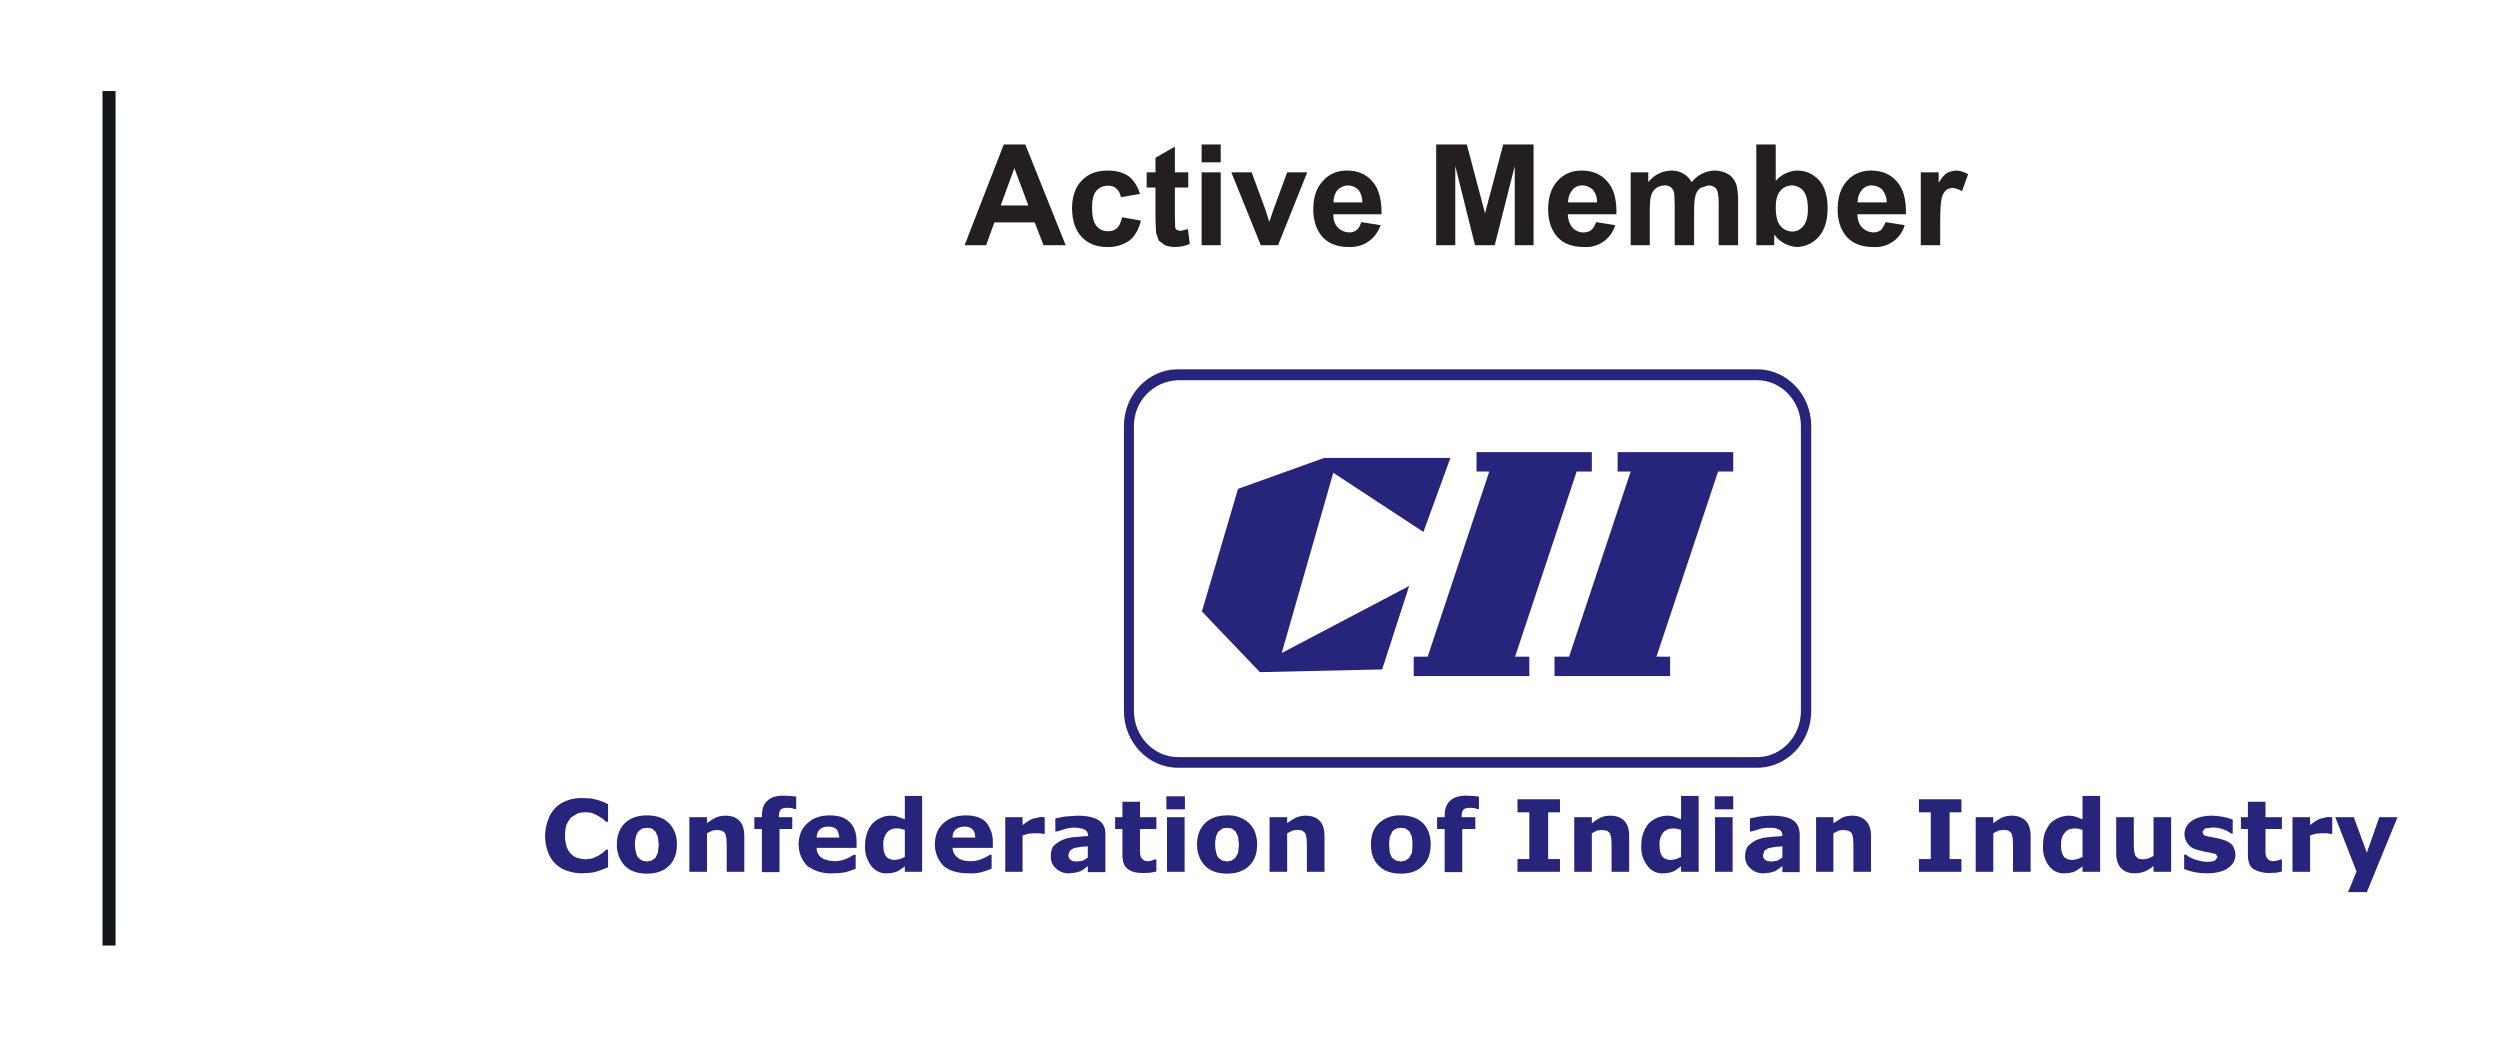
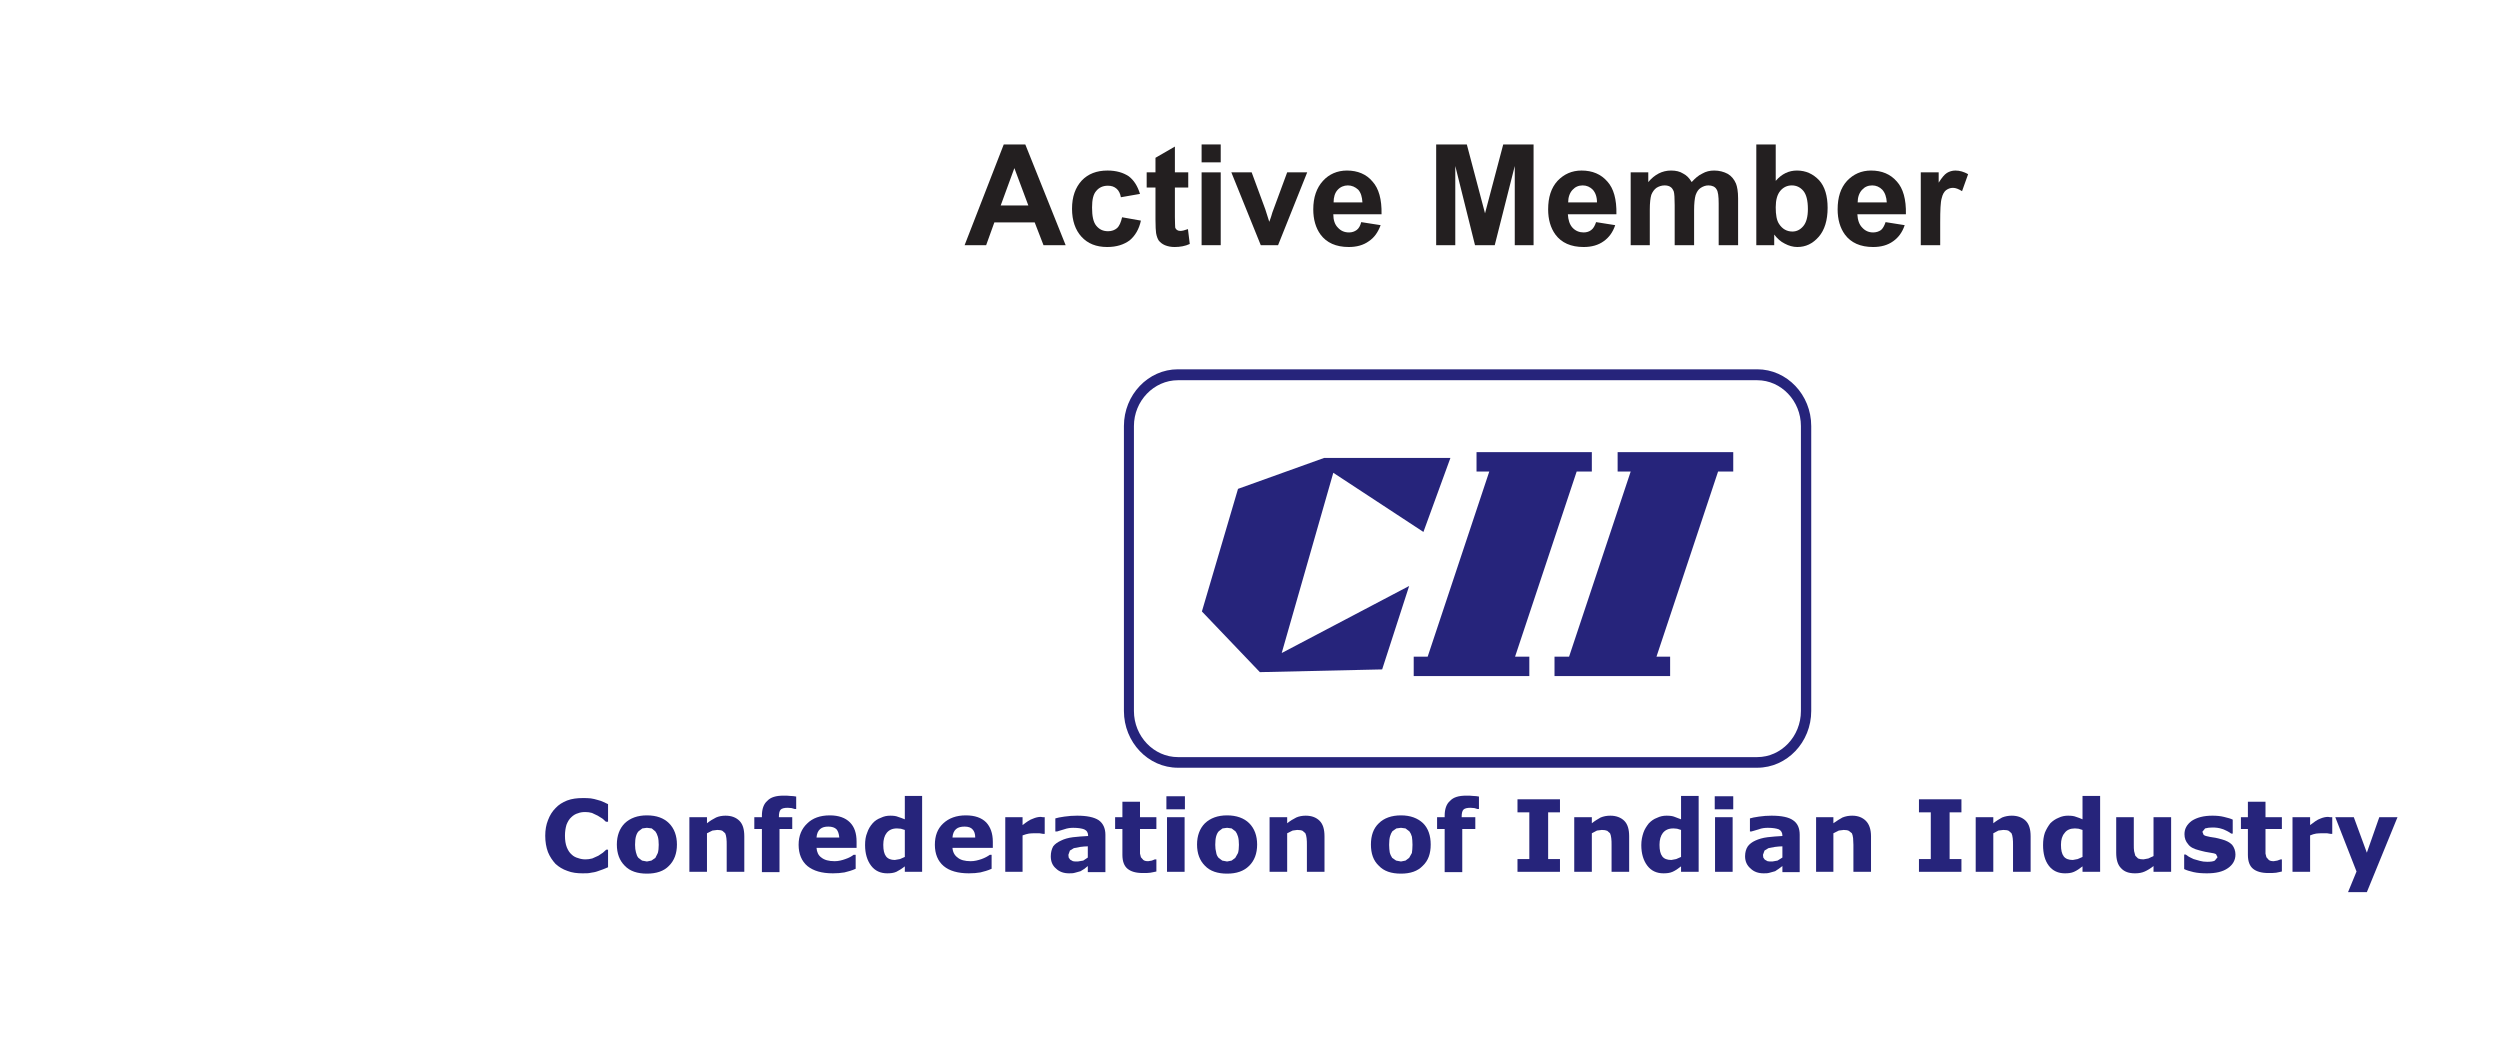
- <svg xmlns="http://www.w3.org/2000/svg" width="82" height="34" viewBox="463.28 780.43 81.63 34.16">
-   <path fill="#141719" fill-rule="evenodd" d="M466.28 783.43h.43v28.16h-.43Z" />
-   <path fill="#231f20" d="m496.79 787.2-.46-1.23-.45 1.23zm1.23 1.31h-.73l-.29-.75h-1.33l-.27.75h-.71l1.29-3.32h.71zm2.45-1.69-.63.11a.5.5 0 0 0-.14-.28.4.4 0 0 0-.29-.1.5.5 0 0 0-.38.17q-.14.16-.14.55 0 .42.14.6t.39.18q.18 0 .29-.1t.17-.36l.62.11q-.1.42-.37.65a1.2 1.2 0 0 1-.74.22q-.54 0-.85-.34-.3-.33-.31-.92 0-.6.32-.93.31-.33.85-.33.43 0 .7.19.25.2.37.58m1.59-.71v.5h-.44v.97l.01.35q.01.05.06.08l.11.03.25-.06.06.49q-.23.1-.5.1a1 1 0 0 1-.32-.06l-.2-.15-.09-.25-.02-.45v-1.05h-.29v-.5h.29v-.48l.64-.37v.85zm.44 0h.63v2.4h-.63Zm0-.92h.63v.59h-.63Zm1.95 3.32-.97-2.4h.67l.45 1.22.13.41.07-.2.07-.21.45-1.22h.66l-.96 2.4zm3.35-1.41q-.01-.27-.14-.42a.5.5 0 0 0-.34-.14.5.5 0 0 0-.34.15.6.6 0 0 0-.13.41zm-.04.65.64.1q-.13.35-.39.53-.27.2-.66.19-.63 0-.93-.41-.24-.33-.24-.83 0-.6.32-.94.3-.34.79-.34.53 0 .84.36.31.35.3 1.08h-1.59q0 .29.15.44t.37.16q.15 0 .25-.08t.15-.26m2.47.76v-3.32h1.01l.6 2.27.6-2.27h1v3.32h-.62v-2.61l-.66 2.61h-.65l-.65-2.61v2.61zm5.3-1.41a.6.6 0 0 0-.14-.42.5.5 0 0 0-.33-.14.4.4 0 0 0-.34.15.6.6 0 0 0-.14.41zm-.03.65.63.1a1 1 0 0 1-1.04.72q-.63 0-.93-.41-.24-.33-.24-.83 0-.6.31-.94t.79-.34q.54 0 .85.36.32.35.3 1.08h-1.6a.7.7 0 0 0 .15.44q.15.16.37.16a.4.4 0 0 0 .25-.08q.1-.08.16-.26m1.14-1.64h.58v.32a1 1 0 0 1 .75-.38q.24 0 .4.1.18.1.28.28.16-.19.35-.28t.39-.1q.25 0 .45.11.18.1.27.32.06.15.07.49v1.54h-.64v-1.37q0-.36-.07-.47-.08-.13-.27-.13l-.25.08q-.12.07-.17.24-.05.15-.05.5v1.15h-.64v-1.32q0-.35-.03-.45-.04-.1-.11-.15a.3.3 0 0 0-.19-.05.5.5 0 0 0-.27.08.5.5 0 0 0-.17.23q-.05.15-.05.49v1.17h-.63zm4.78 1.15q0 .37.11.55a.5.5 0 0 0 .44.25q.21 0 .36-.18t.15-.56q0-.42-.15-.6a.5.5 0 0 0-.38-.18.5.5 0 0 0-.38.18q-.15.18-.15.54m-.64 1.25v-3.32h.64v1.2a1 1 0 0 1 .7-.34q.43 0 .73.32.28.32.28.91 0 .62-.29.95a1 1 0 0 1-.71.34 1 1 0 0 1-.76-.41v.35zm4.3-1.41a.7.7 0 0 0-.15-.42.5.5 0 0 0-.33-.14.4.4 0 0 0-.34.15.6.6 0 0 0-.14.41zm-.04.65.63.1a1 1 0 0 1-1.04.72q-.63 0-.93-.41-.24-.33-.24-.83 0-.6.31-.94t.79-.34q.54 0 .85.36.32.35.3 1.08h-1.6q.01.29.16.44t.36.16q.15 0 .26-.08a1 1 0 0 0 .15-.26m1.8.76h-.64v-2.4h.59v.34q.15-.24.27-.32a1 1 0 0 1 .28-.08q.21 0 .42.12l-.2.56a1 1 0 0 0-.3-.11.4.4 0 0 0-.23.08.5.5 0 0 0-.14.26q-.05.2-.05.81z" />
-   <path fill="#26247b" fill-rule="evenodd" d="M514.13 802.07h.48l2.03-6.1h-.43v-.64h3.81v.64h-.5l-2.03 6.1h.45v.64h-3.81zm-12.41-9.47c-.98 0-1.78.84-1.78 1.87v9.39c0 1.03.8 1.87 1.78 1.87h19.09c.98 0 1.78-.84 1.78-1.87v-9.39c0-1.03-.8-1.87-1.78-1.87zm0 .36a1.5 1.5 0 0 0-1.45 1.51v9.39c0 .84.66 1.52 1.45 1.52h19.09c.79 0 1.44-.68 1.44-1.52v-9.39c0-.83-.65-1.51-1.44-1.51zm8.09 5-2.97-1.95-1.7 5.94 4.2-2.21-.89 2.75-4.03.09-1.91-2 1.19-4.04 2.84-1.02h4.16zm5.05-1.99h.5v-.64h-3.8v.64h.42l-2.03 6.1h-.46v.64h3.81v-.64h-.47zm-32.76 13.24q-.27 0-.5-.08a1 1 0 0 1-.39-.23 1 1 0 0 1-.25-.39 1.5 1.5 0 0 1 0-1.05 1 1 0 0 1 .63-.65q.24-.09.51-.08l.27.01.22.05.2.07.15.07v.58h-.07l-.11-.1-.16-.1-.19-.09a1 1 0 0 0-.46.01l-.22.13a1 1 0 0 0-.16.25 1.3 1.3 0 0 0 .01.74q.06.15.16.24t.22.12.24.04l.22-.03.2-.09.15-.1.11-.1h.06v.58l-.17.07-.17.06q-.12.04-.22.05t-.28.02m3.11-.95q0 .45-.26.7-.26.26-.73.26t-.73-.26a1 1 0 0 1-.26-.7q0-.44.26-.7.27-.26.73-.26.48 0 .73.26.26.26.26.7m-.71.44.08-.16.03-.27-.03-.27-.08-.17-.12-.1-.16-.02-.15.02-.12.09a.4.4 0 0 0-.09.17 1 1 0 0 0 0 .53q.02.11.08.18l.12.09.16.03.15-.03zm2.93.46h-.58v-.89l-.01-.22-.04-.16-.09-.08-.17-.03-.16.02-.18.09v1.27h-.58v-1.8h.58v.2q.15-.12.3-.19.14-.06.31-.06.3 0 .46.17.16.16.16.51zm1.71-2.07h-.05l-.1-.03-.13-.01q-.17 0-.23.06t-.06.24v.01h.44v.39h-.42v1.42h-.58v-1.42h-.25v-.39h.25v-.05q0-.34.18-.49.17-.17.53-.17l.23.01.19.02zm1.99 1.28h-1.32q.01.21.16.32t.44.12q.18 0 .35-.07a1 1 0 0 0 .27-.14h.07v.46q-.2.08-.37.12-.18.03-.38.03a1.3 1.3 0 0 1-.84-.24 1 1 0 0 1-.29-.7q0-.45.28-.7.27-.27.75-.27.44 0 .66.23.22.22.22.64zm-.57-.34a.5.5 0 0 0-.09-.27q-.09-.09-.27-.09-.17 0-.27.08t-.12.28zm2.73 1.13h-.57v-.18q-.15.12-.28.18a1 1 0 0 1-.3.05.6.6 0 0 1-.53-.25 1 1 0 0 1-.2-.68q0-.23.07-.41.06-.18.18-.31a1 1 0 0 1 .27-.18q.15-.07.31-.07t.26.04l.22.08v-.77h.57zm-.57-.49v-.89l-.13-.04-.13-.01a.4.4 0 0 0-.34.15.6.6 0 0 0-.11.39q0 .26.09.38.1.12.29.12l.17-.03zm2.9-.3h-1.33q.02.21.17.32.14.12.43.12.19 0 .36-.07.16-.06.27-.14h.06v.46q-.2.08-.37.12t-.38.03q-.54 0-.83-.24a1 1 0 0 1-.29-.7q0-.45.27-.7.28-.27.75-.27.45 0 .67.23a1 1 0 0 1 .22.64zm-.58-.34q0-.18-.09-.27t-.26-.09-.28.08-.12.28zm2.29-.12h-.05l-.12-.02h-.13l-.22.01-.21.06v1.2h-.57v-1.8h.57v.26q.2-.16.34-.21l.26-.06.07.01h.06zm1.42.78v-.37l-.25.02-.21.04-.13.08-.05.14.01.09.05.07.09.05.16.01.18-.03zm0 .28-.11.09-.13.08-.18.05-.2.02a.6.6 0 0 1-.43-.16.5.5 0 0 1-.17-.4q0-.2.08-.33a1 1 0 0 1 .26-.19q.15-.08.39-.11l.5-.04v-.01q0-.15-.13-.21a1 1 0 0 0-.66 0l-.23.07h-.06v-.43l.3-.06.42-.03q.48 0 .71.15t.22.48v1.23h-.58zm2.26.18-.2.04-.25.01q-.34 0-.5-.14-.17-.13-.17-.46v-.85h-.24v-.39h.24v-.51h.58v.51h.54v.39h-.54v.81l.03.12.08.09q.06.04.16.04l.12-.02.1-.04h.05zm.35-1.79h.58v1.8h-.58Zm-.02-.69h.61v.43h-.61Zm2.99 1.59q0 .45-.26.7-.27.26-.73.26-.47 0-.73-.26a1 1 0 0 1-.26-.7q0-.44.26-.7.27-.26.73-.26a1 1 0 0 1 .73.26q.26.26.26.7m-.72.44.09-.16.03-.27-.03-.27-.08-.17-.13-.1-.15-.02-.15.02-.12.09a.4.4 0 0 0-.09.17 1 1 0 0 0 0 .53q.02.11.08.18l.12.09.16.03.15-.03zm2.94.46h-.58v-.89l-.01-.22-.04-.16-.09-.08a.4.4 0 0 0-.18-.03l-.15.02-.18.09v1.27h-.58v-1.8h.58v.2q.15-.12.3-.19.14-.06.31-.06.3 0 .46.17.16.16.16.51zm3.5-.9q0 .45-.26.7-.25.26-.72.26-.48 0-.73-.26-.26-.25-.26-.7t.26-.7a1 1 0 0 1 .73-.26q.46 0 .73.26.25.26.25.7m-.71.44.09-.16a2 2 0 0 0 0-.54l-.08-.17-.13-.1-.15-.02-.15.02-.13.09-.08.17q-.03.11-.03.28l.02.25q.03.11.08.18l.13.09.16.03.15-.03zm2.3-1.61h-.05l-.1-.03-.13-.01q-.17 0-.23.06t-.06.24v.01h.45v.39h-.43v1.42h-.58v-1.42h-.25v-.39h.25v-.05q0-.34.18-.49.17-.17.53-.17l.23.01.19.02zm2.67 2.07h-1.4v-.42h.39v-1.54h-.39v-.43h1.4v.43h-.39v1.54h.39zm2.28 0h-.58v-.89l-.01-.22-.04-.16-.09-.08-.18-.03-.16.02-.17.09v1.27h-.58v-1.8h.58v.2q.15-.12.29-.19.15-.06.32-.06.29 0 .46.17.16.16.16.51zm2.29 0h-.58v-.18q-.15.12-.28.18a1 1 0 0 1-.3.05.6.6 0 0 1-.53-.25 1 1 0 0 1-.2-.68q0-.23.07-.41t.18-.31a1 1 0 0 1 .27-.18 1 1 0 0 1 .31-.07q.17 0 .27.04l.21.08v-.77h.58zm-.58-.49v-.89l-.13-.04-.12-.01q-.23 0-.35.15a.6.6 0 0 0-.11.39q0 .26.09.38t.3.12l.16-.03zm1.12-1.31h.58v1.8h-.58Zm-.01-.69h.61v.43h-.61Zm2.23 2.02v-.37l-.25.02-.21.04-.13.08-.05.14.01.09.05.07.09.05.16.01.17-.03zm0 .28-.12.09-.12.08-.18.05-.2.02a.6.6 0 0 1-.43-.16.5.5 0 0 1-.18-.4q0-.2.09-.33a1 1 0 0 1 .25-.19q.16-.08.4-.11l.49-.04v-.01q0-.15-.12-.21t-.36-.05q-.14 0-.3.05l-.24.07h-.05v-.43l.3-.06q.2-.03.41-.03.5 0 .71.15.22.15.22.48v1.23h-.57zm2.92.19h-.58v-.89l-.01-.22-.04-.16-.1-.08-.17-.03-.16.02-.18.09v1.27h-.57v-1.8h.57v.2l.3-.19q.14-.06.32-.06.29 0 .45.17.17.16.17.51zm2.98 0h-1.4v-.42h.39v-1.54h-.39v-.43h1.4v.43h-.39v1.54h.39zm2.28 0h-.58v-.89l-.01-.22-.04-.16-.09-.08a.4.4 0 0 0-.18-.03l-.16.02-.17.09v1.27h-.58v-1.8h.58v.2q.15-.12.29-.19.15-.06.32-.06.29 0 .46.17.16.16.16.51zm2.29 0h-.58v-.18q-.15.12-.28.18a1 1 0 0 1-.3.05.6.6 0 0 1-.53-.25 1 1 0 0 1-.19-.68q0-.23.06-.41.08-.18.18-.31a1 1 0 0 1 .27-.18 1 1 0 0 1 .31-.07q.17 0 .27.04l.21.08v-.77h.58zm-.58-.49v-.89l-.13-.04-.12-.01q-.23 0-.34.15-.12.13-.12.39t.09.38.3.12l.16-.03zm2.92.49h-.58v-.19q-.15.12-.29.18a1 1 0 0 1-.32.06q-.3 0-.46-.17-.16-.16-.16-.51v-1.17h.58v.9l.01.22.04.15.09.09q.07.03.18.03l.16-.03.17-.08v-1.28h.58zm2.12-.57q0 .28-.25.45t-.69.17a2 2 0 0 1-.75-.14v-.48h.05l.1.07.16.08.21.06q.1.03.24.03.17 0 .25-.04l.09-.11-.05-.1-.19-.05-.17-.03-.2-.05q-.25-.05-.36-.2a.5.5 0 0 1-.12-.33q0-.26.24-.44.25-.17.68-.17a2 2 0 0 1 .67.13v.46h-.05a1 1 0 0 0-.29-.15 1 1 0 0 0-.33-.05l-.24.03-.09.11.04.1q.05.04.21.07l.19.03.2.05q.22.06.34.18.1.14.11.32m1.53.56-.19.04-.26.01a1 1 0 0 1-.5-.14q-.17-.13-.17-.46v-.85h-.23v-.39h.23v-.51h.58v.51h.54v.39h-.54v.81l.03.12.08.09q.06.04.16.04l.12-.02.11-.04h.04zm1.66-1.24h-.05l-.12-.02h-.14l-.22.01-.2.06v1.2h-.58v-1.8h.58v.26q.2-.16.33-.21l.26-.06.07.01h.07zm1.14.62.41-1.17h.6l-1.01 2.47h-.62l.28-.68-.7-1.79h.61z" />
+ <svg xmlns="http://www.w3.org/2000/svg" viewBox="463.28 780.43 81.63 34.16" width="82" height="34" role="img">
+   <path d="M496.79 787.20L496.33 785.97L495.88 787.20L496.79 787.20M498.02 788.51L497.29 788.51L497.00 787.76L495.67 787.76L495.40 788.51L494.69 788.51L495.98 785.19L496.69 785.19L498.02 788.51" fill="#231f20" />
+   <path d="M500.47 786.82L499.84 786.93C499.82 786.81 499.77 786.71 499.70 786.65C499.62 786.58 499.53 786.55 499.41 786.55C499.25 786.55 499.12 786.61 499.03 786.72C498.93 786.83 498.89 787.01 498.89 787.27C498.89 787.55 498.93 787.75 499.03 787.87C499.13 787.99 499.25 788.05 499.42 788.05C499.54 788.05 499.64 788.01 499.71 787.95C499.79 787.88 499.84 787.76 499.88 787.59L500.50 787.70C500.44 787.98 500.31 788.20 500.13 788.35C499.94 788.49 499.70 788.57 499.39 788.57C499.03 788.57 498.75 788.46 498.54 788.23C498.34 788.01 498.23 787.70 498.23 787.31C498.23 786.91 498.34 786.61 498.55 786.38C498.76 786.16 499.04 786.05 499.40 786.05C499.69 786.05 499.92 786.12 500.10 786.24C500.27 786.37 500.39 786.56 500.47 786.82" fill="#231f20" />
+   <path d="M502.06 786.11L502.06 786.61L501.62 786.61L501.62 787.58C501.62 787.78 501.63 787.89 501.63 787.93C501.64 787.96 501.66 787.99 501.69 788.01C501.72 788.03 501.76 788.04 501.80 788.04C501.86 788.04 501.94 788.02 502.05 787.98L502.11 788.47C501.96 788.54 501.79 788.57 501.61 788.57C501.49 788.57 501.39 788.55 501.29 788.51C501.20 788.47 501.14 788.42 501.09 788.36C501.05 788.30 501.02 788.22 501.00 788.11C500.99 788.04 500.98 787.89 500.98 787.66L500.98 786.61L500.69 786.61L500.69 786.11L500.98 786.11L500.98 785.63L501.62 785.26L501.62 786.11L502.06 786.11" fill="#231f20" />
+   <path d="M502.50 786.11H503.13V788.51H502.50ZM502.50 785.19H503.13V785.78H502.50Z" fill="#231f20" />
+   <path d="M504.45 788.51L503.48 786.11L504.15 786.11L504.60 787.33L504.73 787.74C504.77 787.64 504.79 787.57 504.80 787.54C504.82 787.47 504.84 787.40 504.87 787.33L505.32 786.11L505.98 786.11L505.02 788.51L504.45 788.51" fill="#231f20" />
+   <path d="M507.80 787.10C507.79 786.92 507.75 786.78 507.66 786.68C507.56 786.59 507.45 786.54 507.32 786.54C507.19 786.54 507.07 786.59 506.98 786.69C506.89 786.79 506.85 786.93 506.85 787.10L507.80 787.10M507.76 787.75L508.40 787.85C508.31 788.09 508.19 788.26 508.01 788.38C507.83 788.51 507.61 788.57 507.35 788.57C506.93 788.57 506.62 788.43 506.42 788.16C506.26 787.94 506.18 787.66 506.18 787.33C506.18 786.93 506.29 786.62 506.50 786.39C506.70 786.17 506.97 786.05 507.29 786.05C507.64 786.05 507.93 786.17 508.13 786.41C508.34 786.64 508.44 787.00 508.43 787.49L506.84 787.49C506.84 787.68 506.89 787.83 506.99 787.93C507.09 788.04 507.21 788.09 507.36 788.09C507.46 788.09 507.54 788.06 507.61 788.01C507.68 787.96 507.73 787.87 507.76 787.75" fill="#231f20" />
+   <path d="M510.23 788.51L510.23 785.19L511.24 785.19L511.84 787.46L512.44 785.19L513.44 785.19L513.44 788.51L512.82 788.51L512.82 785.90L512.16 788.51L511.51 788.51L510.86 785.90L510.86 788.51L510.23 788.51" fill="#231f20" />
+   <path d="M515.53 787.10C515.53 786.92 515.48 786.78 515.39 786.68C515.30 786.59 515.19 786.54 515.06 786.54C514.92 786.54 514.81 786.59 514.72 786.69C514.63 786.79 514.58 786.93 514.58 787.10L515.53 787.10M515.50 787.75L516.13 787.85C516.05 788.09 515.92 788.26 515.75 788.38C515.57 788.51 515.35 788.57 515.09 788.57C514.67 788.57 514.36 788.43 514.16 788.16C514.00 787.94 513.92 787.66 513.92 787.33C513.92 786.93 514.02 786.62 514.23 786.39C514.44 786.17 514.70 786.05 515.02 786.05C515.38 786.05 515.66 786.17 515.87 786.41C516.08 786.64 516.18 787.00 516.17 787.49L514.57 787.49C514.58 787.68 514.63 787.83 514.72 787.93C514.82 788.04 514.95 788.09 515.09 788.09C515.19 788.09 515.28 788.06 515.34 788.01C515.41 787.96 515.46 787.87 515.50 787.75" fill="#231f20" />
+   <path d="M516.64 786.11L517.22 786.11L517.22 786.43C517.43 786.18 517.68 786.05 517.97 786.05C518.13 786.05 518.26 786.08 518.37 786.15C518.49 786.21 518.58 786.31 518.65 786.43C518.76 786.31 518.87 786.21 519.00 786.15C519.12 786.08 519.25 786.05 519.39 786.05C519.56 786.05 519.71 786.09 519.84 786.16C519.96 786.23 520.05 786.34 520.11 786.48C520.15 786.58 520.18 786.74 520.18 786.97L520.18 788.51L519.54 788.51L519.54 787.14C519.54 786.90 519.52 786.74 519.47 786.67C519.42 786.58 519.32 786.54 519.20 786.54C519.11 786.54 519.03 786.57 518.95 786.62C518.87 786.67 518.82 786.75 518.78 786.86C518.75 786.96 518.73 787.13 518.73 787.36L518.73 788.51L518.09 788.51L518.09 787.19C518.09 786.96 518.08 786.81 518.06 786.74C518.03 786.67 518.00 786.62 517.95 786.59C517.91 786.56 517.84 786.54 517.76 786.54C517.66 786.54 517.57 786.57 517.49 786.62C517.42 786.67 517.36 786.75 517.32 786.85C517.29 786.95 517.27 787.11 517.27 787.34L517.27 788.51L516.64 788.51L516.64 786.11" fill="#231f20" />
+   <path d="M521.42 787.26C521.42 787.51 521.45 787.69 521.53 787.81C521.64 787.98 521.79 788.06 521.97 788.06C522.11 788.06 522.23 788.00 522.33 787.88C522.43 787.76 522.48 787.57 522.48 787.32C522.48 787.04 522.43 786.84 522.33 786.72C522.23 786.60 522.10 786.54 521.95 786.54C521.80 786.54 521.67 786.60 521.57 786.72C521.47 786.84 521.42 787.02 521.42 787.26M520.78 788.51L520.78 785.19L521.42 785.19L521.42 786.39C521.62 786.16 521.85 786.05 522.12 786.05C522.41 786.05 522.65 786.16 522.85 786.37C523.04 786.58 523.13 786.89 523.13 787.28C523.13 787.69 523.03 788.01 522.84 788.23C522.64 788.46 522.41 788.57 522.13 788.57C521.99 788.57 521.85 788.53 521.72 788.46C521.59 788.40 521.47 788.29 521.37 788.16L521.37 788.51L520.78 788.51" fill="#231f20" />
+   <path d="M525.08 787.10C525.07 786.92 525.02 786.78 524.93 786.68C524.84 786.59 524.73 786.54 524.60 786.54C524.46 786.54 524.35 786.59 524.26 786.69C524.17 786.79 524.12 786.93 524.12 787.10L525.08 787.10M525.04 787.75L525.67 787.85C525.59 788.09 525.46 788.26 525.29 788.38C525.11 788.51 524.89 788.57 524.63 788.57C524.21 788.57 523.90 788.43 523.70 788.16C523.54 787.94 523.46 787.66 523.46 787.33C523.46 786.93 523.56 786.62 523.77 786.39C523.98 786.17 524.24 786.05 524.56 786.05C524.92 786.05 525.20 786.17 525.41 786.41C525.62 786.64 525.72 787.00 525.71 787.49L524.11 787.49C524.12 787.68 524.17 787.83 524.27 787.93C524.37 788.04 524.49 788.09 524.63 788.09C524.73 788.09 524.82 788.06 524.89 788.01C524.95 787.96 525.00 787.87 525.04 787.75" fill="#231f20" />
+   <path d="M526.84 788.51L526.20 788.51L526.20 786.11L526.79 786.11L526.79 786.45C526.89 786.29 526.98 786.18 527.06 786.13C527.14 786.08 527.24 786.05 527.34 786.05C527.48 786.05 527.62 786.09 527.76 786.17L527.56 786.73C527.45 786.66 527.35 786.62 527.26 786.62C527.17 786.62 527.10 786.65 527.03 786.70C526.97 786.75 526.92 786.83 526.89 786.96C526.85 787.09 526.84 787.36 526.84 787.77L526.84 788.51" fill="#231f20" />
+   <path d="M514.13 802.07L514.61 802.07L516.64 795.97L516.21 795.97L516.21 795.33L520.02 795.33L520.02 795.97L519.52 795.97L517.49 802.07L517.94 802.07L517.94 802.71L514.13 802.71L514.13 802.07M501.72 792.60L501.72 792.60C500.74 792.60 499.94 793.44 499.94 794.47L499.94 803.86C499.94 804.89 500.74 805.73 501.72 805.73L520.81 805.73C521.79 805.73 522.59 804.89 522.59 803.86L522.59 794.47C522.59 793.44 521.79 792.60 520.81 792.60L501.72 792.60M501.72 792.96L501.72 792.96C500.93 792.96 500.27 793.64 500.27 794.47L500.27 803.86C500.27 804.70 500.93 805.38 501.72 805.38L520.81 805.38C521.60 805.38 522.25 804.70 522.25 803.86L522.25 794.47C522.25 793.64 521.60 792.96 520.81 792.96L501.72 792.96M509.81 797.96L509.81 797.96L506.84 796.01L505.14 801.95L509.34 799.74L508.45 802.49L504.42 802.58L502.51 800.58L503.70 796.54L506.54 795.52L510.70 795.52L509.81 797.96M514.86 795.97L515.36 795.97L515.36 795.33L511.56 795.33L511.56 795.97L511.98 795.97L509.95 802.07L509.49 802.07L509.49 802.71L513.30 802.71L513.30 802.07L512.83 802.07L514.86 795.97" fill="#26247b" fill-rule="evenodd" />
+   <path d="M482.10 809.21C481.92 809.21 481.75 809.19 481.60 809.13C481.45 809.08 481.32 809.00 481.21 808.90C481.11 808.79 481.02 808.66 480.96 808.51C480.90 808.35 480.87 808.17 480.87 807.97C480.87 807.78 480.90 807.61 480.96 807.46C481.02 807.30 481.10 807.17 481.21 807.06C481.31 806.95 481.44 806.87 481.59 806.81C481.75 806.75 481.92 806.73 482.10 806.73C482.20 806.73 482.29 806.73 482.37 806.74C482.45 806.75 482.52 806.77 482.59 806.79C482.67 806.81 482.73 806.83 482.79 806.86L482.94 806.93L482.94 807.51L482.87 807.51L482.76 807.41L482.60 807.31L482.41 807.22C482.34 807.20 482.27 807.19 482.19 807.19C482.11 807.19 482.02 807.20 481.95 807.23C481.87 807.25 481.79 807.30 481.73 807.36C481.66 807.42 481.61 807.51 481.57 807.61C481.54 807.71 481.52 807.83 481.52 807.97C481.52 808.12 481.54 808.25 481.58 808.35C481.62 808.45 481.67 808.53 481.74 808.59C481.80 808.65 481.88 808.69 481.96 808.71C482.04 808.74 482.12 808.75 482.20 808.75C482.27 808.75 482.34 808.74 482.42 808.72C482.49 808.69 482.56 808.66 482.62 808.63L482.77 808.53L482.88 808.43L482.94 808.43L482.94 809.01L482.77 809.08L482.60 809.14C482.52 809.17 482.45 809.18 482.38 809.19C482.31 809.21 482.21 809.21 482.10 809.21" fill="#26247b" fill-rule="evenodd" />
+   <path d="M485.21 808.26C485.21 808.56 485.12 808.79 484.95 808.96C484.78 809.14 484.53 809.22 484.22 809.22C483.91 809.22 483.66 809.14 483.49 808.96C483.32 808.79 483.23 808.56 483.23 808.26C483.23 807.97 483.32 807.73 483.49 807.56C483.67 807.39 483.91 807.30 484.22 807.30C484.54 807.30 484.78 807.39 484.95 807.56C485.12 807.73 485.21 807.97 485.21 808.26M484.50 808.70L484.50 808.70L484.58 808.54C484.60 808.47 484.61 808.38 484.61 808.27C484.61 808.16 484.60 808.07 484.58 808.00C484.56 807.93 484.53 807.87 484.50 807.83L484.38 807.73L484.22 807.71L484.07 807.73L483.95 807.82C483.91 807.86 483.88 807.92 483.86 807.99C483.84 808.06 483.83 808.16 483.83 808.27C483.83 808.37 483.84 808.45 483.86 808.52C483.88 808.60 483.90 808.65 483.94 808.70L484.06 808.79L484.22 808.82L484.37 808.79L484.50 808.70" fill="#26247b" fill-rule="evenodd" />
+   <path d="M487.43 809.16L486.85 809.16L486.85 808.27C486.85 808.20 486.85 808.12 486.84 808.05C486.83 807.98 486.82 807.93 486.80 807.89L486.71 807.81C486.67 807.79 486.61 807.78 486.54 807.78L486.38 807.80L486.20 807.89L486.20 809.16L485.62 809.16L485.62 807.36L486.20 807.36L486.20 807.56C486.30 807.48 486.40 807.42 486.50 807.37C486.59 807.33 486.70 807.31 486.81 807.31C487.01 807.31 487.16 807.37 487.27 807.48C487.38 807.59 487.43 807.76 487.43 807.99L487.43 809.16" fill="#26247b" fill-rule="evenodd" />
+   <path d="M489.14 807.09L489.09 807.09L488.99 807.06L488.86 807.05C488.75 807.05 488.67 807.07 488.63 807.11C488.59 807.15 488.57 807.23 488.57 807.35L488.57 807.36L489.01 807.36L489.01 807.75L488.59 807.75L488.59 809.17L488.01 809.17L488.01 807.75L487.76 807.75L487.76 807.36L488.01 807.36L488.01 807.31C488.01 807.09 488.07 806.92 488.19 806.82C488.30 806.70 488.48 806.65 488.72 806.65C488.80 806.65 488.88 806.65 488.95 806.66C489.02 806.66 489.08 806.67 489.14 806.68L489.14 807.09" fill="#26247b" fill-rule="evenodd" />
+   <path d="M491.13 808.37L489.81 808.37C489.82 808.51 489.87 808.62 489.97 808.69C490.07 808.77 490.21 808.81 490.41 808.81C490.53 808.81 490.65 808.78 490.76 808.74C490.88 808.70 490.97 808.65 491.03 808.60L491.10 808.60L491.10 809.06C490.97 809.12 490.85 809.15 490.73 809.18C490.61 809.20 490.49 809.21 490.35 809.21C489.98 809.21 489.71 809.13 489.51 808.97C489.32 808.81 489.22 808.57 489.22 808.27C489.22 807.97 489.32 807.74 489.50 807.57C489.68 807.39 489.93 807.30 490.25 807.30C490.54 807.30 490.76 807.38 490.91 807.53C491.06 807.68 491.13 807.89 491.13 808.17L491.13 808.37M490.56 808.03L490.56 808.03C490.55 807.91 490.52 807.82 490.47 807.76C490.41 807.70 490.32 807.67 490.20 807.67C490.09 807.67 490.00 807.69 489.93 807.75C489.86 807.81 489.82 807.90 489.81 808.03L490.56 808.03" fill="#26247b" fill-rule="evenodd" />
+   <path d="M493.29 809.16L492.72 809.16L492.72 808.98C492.62 809.06 492.52 809.12 492.44 809.16C492.35 809.20 492.25 809.21 492.14 809.21C491.92 809.21 491.74 809.13 491.61 808.96C491.48 808.79 491.41 808.56 491.41 808.28C491.41 808.12 491.43 807.99 491.48 807.87C491.52 807.75 491.58 807.65 491.66 807.56C491.73 807.48 491.82 807.42 491.93 807.38C492.03 807.33 492.13 807.31 492.24 807.31C492.35 807.31 492.43 807.32 492.50 807.35C492.57 807.37 492.64 807.40 492.72 807.43L492.72 806.66L493.29 806.66L493.29 809.16M492.72 808.67L492.72 807.78L492.59 807.74L492.46 807.73C492.31 807.73 492.20 807.78 492.12 807.88C492.05 807.97 492.01 808.10 492.01 808.27C492.01 808.45 492.04 808.57 492.10 808.65C492.16 808.73 492.26 808.77 492.39 808.77L492.56 808.74L492.72 808.67" fill="#26247b" fill-rule="evenodd" />
+   <path d="M495.62 808.37L494.29 808.37C494.30 808.51 494.36 808.62 494.46 808.69C494.55 808.77 494.70 808.81 494.89 808.81C495.02 808.81 495.13 808.78 495.25 808.74C495.36 808.70 495.45 808.65 495.52 808.60L495.58 808.60L495.58 809.06C495.45 809.12 495.33 809.15 495.21 809.18C495.10 809.20 494.97 809.21 494.83 809.21C494.47 809.21 494.19 809.13 494.00 808.97C493.81 808.81 493.71 808.57 493.71 808.27C493.71 807.97 493.80 807.74 493.98 807.57C494.17 807.39 494.42 807.30 494.73 807.30C495.03 807.30 495.25 807.38 495.40 807.53C495.54 807.68 495.62 807.89 495.62 808.17L495.62 808.37M495.04 808.03L495.04 808.03C495.04 807.91 495.01 807.82 494.95 807.76C494.90 807.70 494.81 807.67 494.69 807.67C494.58 807.67 494.48 807.69 494.41 807.75C494.34 807.81 494.30 807.90 494.29 808.03L495.04 808.03" fill="#26247b" fill-rule="evenodd" />
+   <path d="M497.33 807.91L497.28 807.91L497.16 807.89L497.03 807.89C496.94 807.89 496.87 807.89 496.81 807.90C496.75 807.91 496.68 807.93 496.60 807.96L496.60 809.16L496.03 809.16L496.03 807.36L496.60 807.36L496.60 807.62C496.73 807.52 496.84 807.44 496.94 807.41C497.03 807.37 497.12 807.35 497.20 807.35L497.27 807.36L497.33 807.36L497.33 807.91" fill="#26247b" fill-rule="evenodd" />
+   <path d="M498.75 808.69L498.75 808.32C498.67 808.32 498.59 808.33 498.50 808.34C498.41 808.36 498.34 808.37 498.29 808.38L498.16 808.46L498.11 808.60L498.12 808.69L498.17 808.76L498.26 808.81C498.29 808.82 498.35 808.82 498.42 808.82L498.60 808.79L498.75 808.69M498.75 808.97L498.75 808.97L498.64 809.06L498.51 809.14L498.33 809.19C498.27 809.21 498.20 809.21 498.13 809.21C497.96 809.21 497.81 809.16 497.70 809.05C497.58 808.95 497.53 808.81 497.53 808.65C497.53 808.52 497.56 808.41 497.61 808.32C497.67 808.24 497.76 808.18 497.87 808.13C497.97 808.08 498.10 808.04 498.26 808.02C498.42 808.00 498.59 807.99 498.76 807.98L498.76 807.97C498.76 807.87 498.72 807.80 498.63 807.76C498.55 807.73 498.43 807.71 498.27 807.71C498.18 807.71 498.08 807.72 497.97 807.76C497.86 807.79 497.78 807.82 497.74 807.83L497.68 807.83L497.68 807.40C497.74 807.38 497.84 807.36 497.98 807.34C498.12 807.32 498.26 807.31 498.40 807.31C498.72 807.31 498.96 807.36 499.11 807.46C499.25 807.56 499.33 807.72 499.33 807.94L499.33 809.17L498.75 809.17L498.75 808.97" fill="#26247b" fill-rule="evenodd" />
+   <path d="M501.01 809.15C500.95 809.16 500.88 809.18 500.81 809.19C500.75 809.20 500.66 809.20 500.56 809.20C500.33 809.20 500.17 809.15 500.06 809.06C499.95 808.97 499.89 808.82 499.89 808.60L499.89 807.75L499.65 807.75L499.65 807.36L499.89 807.36L499.89 806.85L500.47 806.85L500.47 807.36L501.01 807.36L501.01 807.75L500.47 807.75L500.47 808.39L500.47 808.56L500.50 808.68L500.58 808.77C500.62 808.80 500.67 808.81 500.74 808.81L500.86 808.79L500.96 808.75L501.01 808.75L501.01 809.15" fill="#26247b" fill-rule="evenodd" />
+   <path d="M501.36 807.36H501.94V809.16H501.36ZM501.34 806.67H501.95V807.10H501.34Z" fill="#26247b" fill-rule="evenodd" />
+   <path d="M504.33 808.26C504.33 808.56 504.24 808.79 504.07 808.96C503.89 809.14 503.65 809.22 503.34 809.22C503.03 809.22 502.78 809.14 502.61 808.96C502.44 808.79 502.35 808.56 502.35 808.26C502.35 807.97 502.44 807.73 502.61 807.56C502.79 807.39 503.03 807.30 503.34 807.30C503.65 807.30 503.90 807.39 504.07 807.56C504.24 807.73 504.33 807.97 504.33 808.26M503.61 808.70L503.61 808.70L503.70 808.54C503.72 808.47 503.73 808.38 503.73 808.27C503.73 808.16 503.72 808.07 503.70 808.00C503.68 807.93 503.65 807.87 503.62 807.83L503.49 807.73L503.34 807.71L503.19 807.73L503.07 807.82C503.03 807.86 503.00 807.92 502.98 807.99C502.96 808.06 502.95 808.16 502.95 808.27C502.95 808.37 502.96 808.45 502.98 808.52C502.99 808.60 503.02 808.65 503.06 808.70L503.18 808.79L503.34 808.82L503.49 808.79L503.61 808.70" fill="#26247b" fill-rule="evenodd" />
+   <path d="M506.55 809.16L505.97 809.16L505.97 808.27C505.97 808.20 505.97 808.12 505.96 808.05C505.95 807.98 505.94 807.93 505.92 807.89L505.83 807.81C505.79 807.79 505.73 807.78 505.65 807.78L505.50 807.80L505.32 807.89L505.32 809.16L504.74 809.16L504.74 807.36L505.32 807.36L505.32 807.56C505.42 807.48 505.52 807.42 505.62 807.37C505.71 807.33 505.82 807.31 505.93 807.31C506.13 807.31 506.28 807.37 506.39 807.48C506.50 807.59 506.55 807.76 506.55 807.99L506.55 809.16" fill="#26247b" fill-rule="evenodd" />
+   <path d="M510.05 808.26C510.05 808.56 509.97 808.79 509.79 808.96C509.62 809.14 509.38 809.22 509.07 809.22C508.75 809.22 508.51 809.14 508.34 808.96C508.16 808.79 508.08 808.56 508.08 808.26C508.08 807.97 508.16 807.73 508.34 807.56C508.51 807.39 508.76 807.30 509.07 807.30C509.38 807.30 509.62 807.39 509.80 807.56C509.97 807.73 510.05 807.97 510.05 808.26M509.34 808.70L509.34 808.70L509.43 808.54C509.44 808.47 509.45 808.38 509.45 808.27C509.45 808.16 509.44 808.07 509.43 808.00C509.41 807.93 509.38 807.87 509.35 807.83L509.22 807.73L509.07 807.71L508.92 807.73L508.79 807.82C508.76 807.86 508.73 807.92 508.71 807.99C508.69 808.06 508.68 808.16 508.68 808.27C508.68 808.37 508.69 808.45 508.70 808.52C508.72 808.60 508.75 808.65 508.78 808.70L508.91 808.79L509.07 808.82L509.22 808.79L509.34 808.70" fill="#26247b" fill-rule="evenodd" />
+   <path d="M511.64 807.09L511.59 807.09L511.49 807.06L511.36 807.05C511.25 807.05 511.17 807.07 511.13 807.11C511.09 807.15 511.07 807.23 511.07 807.35L511.07 807.36L511.52 807.36L511.52 807.75L511.09 807.75L511.09 809.17L510.51 809.17L510.51 807.75L510.26 807.75L510.26 807.36L510.51 807.36L510.51 807.31C510.51 807.09 510.57 806.92 510.69 806.82C510.80 806.70 510.98 806.65 511.22 806.65C511.31 806.65 511.38 806.65 511.45 806.66C511.52 806.66 511.58 806.67 511.64 806.68L511.64 807.09" fill="#26247b" fill-rule="evenodd" />
+   <path d="M514.31 809.16L512.91 809.16L512.91 808.74L513.30 808.74L513.30 807.20L512.91 807.20L512.91 806.77L514.31 806.77L514.31 807.20L513.92 807.20L513.92 808.74L514.31 808.74L514.31 809.16" fill="#26247b" fill-rule="evenodd" />
+   <path d="M516.59 809.16L516.01 809.16L516.01 808.27C516.01 808.20 516.01 808.12 516.00 808.05C515.99 807.98 515.98 807.93 515.96 807.89L515.87 807.81C515.82 807.79 515.77 807.78 515.69 807.78L515.53 807.80L515.36 807.89L515.36 809.16L514.78 809.16L514.78 807.36L515.36 807.36L515.36 807.56C515.46 807.48 515.56 807.42 515.65 807.37C515.75 807.33 515.85 807.31 515.97 807.31C516.16 807.31 516.32 807.37 516.43 807.48C516.54 807.59 516.59 807.76 516.59 807.99L516.59 809.16" fill="#26247b" fill-rule="evenodd" />
+   <path d="M518.88 809.16L518.30 809.16L518.30 808.98C518.20 809.06 518.11 809.12 518.02 809.16C517.93 809.20 517.83 809.21 517.72 809.21C517.50 809.21 517.32 809.13 517.19 808.96C517.06 808.79 516.99 808.56 516.99 808.28C516.99 808.12 517.02 807.99 517.06 807.87C517.10 807.75 517.17 807.65 517.24 807.56C517.32 807.48 517.40 807.42 517.51 807.38C517.61 807.33 517.72 807.31 517.82 807.31C517.93 807.31 518.02 807.32 518.09 807.35C518.15 807.37 518.23 807.40 518.30 807.43L518.30 806.66L518.88 806.66L518.88 809.16M518.30 808.67L518.30 807.78L518.17 807.74L518.05 807.73C517.89 807.73 517.78 807.78 517.70 807.88C517.63 807.97 517.59 808.10 517.59 808.27C517.59 808.45 517.62 808.57 517.68 808.65C517.74 808.73 517.84 808.77 517.98 808.77L518.14 808.74L518.30 808.67" fill="#26247b" fill-rule="evenodd" />
+   <path d="M519.42 807.36H520.00V809.16H519.42ZM519.41 806.67H520.02V807.10H519.41Z" fill="#26247b" fill-rule="evenodd" />
+   <path d="M521.64 808.69L521.64 808.32C521.56 808.32 521.48 808.33 521.39 808.34C521.30 808.36 521.23 808.37 521.18 808.38L521.05 808.46L521.00 808.60L521.01 808.69L521.06 808.76L521.15 808.81C521.18 808.82 521.24 808.82 521.31 808.82L521.48 808.79L521.64 808.69M521.64 808.97L521.64 808.97L521.52 809.06L521.40 809.14L521.22 809.19C521.16 809.21 521.09 809.21 521.02 809.21C520.85 809.21 520.70 809.16 520.59 809.05C520.47 808.95 520.41 808.81 520.41 808.65C520.41 808.52 520.44 808.41 520.50 808.32C520.56 808.24 520.64 808.18 520.75 808.13C520.86 808.08 520.99 808.04 521.15 808.02C521.31 808.00 521.47 807.99 521.64 807.98L521.64 807.97C521.64 807.87 521.60 807.80 521.52 807.76C521.44 807.73 521.32 807.71 521.16 807.71C521.07 807.71 520.96 807.72 520.86 807.76C520.75 807.79 520.67 807.82 520.62 807.83L520.57 807.83L520.57 807.40C520.63 807.38 520.73 807.36 520.87 807.34C521.01 807.32 521.14 807.31 521.28 807.31C521.61 807.31 521.85 807.36 521.99 807.46C522.14 807.56 522.21 807.72 522.21 807.94L522.21 809.17L521.64 809.17L521.64 808.97" fill="#26247b" fill-rule="evenodd" />
+   <path d="M524.56 809.16L523.98 809.16L523.98 808.27C523.98 808.20 523.97 808.12 523.97 808.05C523.96 807.98 523.95 807.93 523.93 807.89L523.83 807.81C523.79 807.79 523.73 807.78 523.66 807.78L523.50 807.80L523.32 807.89L523.32 809.16L522.75 809.16L522.75 807.36L523.32 807.36L523.32 807.56C523.43 807.48 523.53 807.42 523.62 807.37C523.72 807.33 523.82 807.31 523.94 807.31C524.13 807.31 524.28 807.37 524.39 807.48C524.50 807.59 524.56 807.76 524.56 807.99L524.56 809.16" fill="#26247b" fill-rule="evenodd" />
+   <path d="M527.54 809.16L526.14 809.16L526.14 808.74L526.53 808.74L526.53 807.20L526.14 807.20L526.14 806.77L527.54 806.77L527.54 807.20L527.15 807.20L527.15 808.74L527.54 808.74L527.54 809.16" fill="#26247b" fill-rule="evenodd" />
+   <path d="M529.82 809.16L529.24 809.16L529.24 808.27C529.24 808.20 529.24 808.12 529.23 808.05C529.22 807.98 529.21 807.93 529.19 807.89L529.10 807.81C529.06 807.79 529.00 807.78 528.92 807.78L528.76 807.80L528.59 807.89L528.59 809.16L528.01 809.16L528.01 807.36L528.59 807.36L528.59 807.56C528.69 807.48 528.79 807.42 528.88 807.37C528.98 807.33 529.09 807.31 529.20 807.31C529.39 807.31 529.55 807.37 529.66 807.48C529.77 807.59 529.82 807.76 529.82 807.99L529.82 809.16" fill="#26247b" fill-rule="evenodd" />
+   <path d="M532.11 809.16L531.53 809.16L531.53 808.98C531.43 809.06 531.34 809.12 531.25 809.16C531.16 809.20 531.06 809.21 530.95 809.21C530.73 809.21 530.55 809.13 530.42 808.96C530.29 808.79 530.23 808.56 530.23 808.28C530.23 808.12 530.25 807.99 530.29 807.87C530.34 807.75 530.40 807.65 530.47 807.56C530.55 807.48 530.64 807.42 530.74 807.38C530.84 807.33 530.95 807.31 531.05 807.31C531.16 807.31 531.25 807.32 531.32 807.35C531.39 807.37 531.46 807.40 531.53 807.43L531.53 806.66L532.11 806.66L532.11 809.16M531.53 808.67L531.53 807.78L531.40 807.74L531.28 807.73C531.13 807.73 531.01 807.78 530.94 807.88C530.86 807.97 530.82 808.10 530.82 808.27C530.82 808.45 530.85 808.57 530.91 808.65C530.97 808.73 531.07 808.77 531.21 808.77L531.37 808.74L531.53 808.67" fill="#26247b" fill-rule="evenodd" />
+   <path d="M534.45 809.16L533.87 809.16L533.87 808.97C533.77 809.05 533.67 809.11 533.58 809.15C533.49 809.19 533.39 809.21 533.26 809.21C533.06 809.21 532.91 809.16 532.80 809.04C532.69 808.93 532.64 808.76 532.64 808.53L532.64 807.36L533.22 807.36L533.22 808.26C533.22 808.35 533.22 808.42 533.23 808.48L533.27 808.63L533.36 808.72C533.41 808.74 533.46 808.75 533.54 808.75L533.70 808.72L533.87 808.64L533.87 807.36L534.45 807.36L534.45 809.16" fill="#26247b" fill-rule="evenodd" />
+   <path d="M536.57 808.59C536.57 808.78 536.48 808.93 536.32 809.04C536.15 809.16 535.92 809.21 535.63 809.21C535.47 809.21 535.32 809.20 535.19 809.17C535.06 809.14 534.96 809.11 534.88 809.07L534.88 808.59L534.93 808.59L535.03 808.66C535.07 808.68 535.12 808.71 535.19 808.74C535.25 808.76 535.32 808.78 535.40 808.80C535.47 808.82 535.55 808.83 535.64 808.83C535.75 808.83 535.84 808.82 535.89 808.79L535.98 808.68L535.93 808.58C535.90 808.56 535.83 808.54 535.74 808.53C535.70 808.52 535.64 808.51 535.57 808.50C535.50 808.48 535.43 808.47 535.37 808.45C535.21 808.41 535.08 808.35 535.01 808.25C534.93 808.16 534.89 808.05 534.89 807.92C534.89 807.74 534.97 807.60 535.13 807.48C535.30 807.37 535.52 807.31 535.81 807.31C535.94 807.31 536.07 807.32 536.19 807.35C536.32 807.38 536.42 807.41 536.48 807.44L536.48 807.90L536.43 807.90C536.35 807.84 536.25 807.79 536.14 807.75C536.03 807.71 535.92 807.70 535.81 807.70C535.72 807.70 535.64 807.71 535.57 807.73L535.48 807.84L535.52 807.94C535.55 807.97 535.62 807.99 535.73 808.01L535.92 808.04L536.12 808.09C536.27 808.13 536.38 808.19 536.46 808.27C536.53 808.36 536.57 808.47 536.57 808.59" fill="#26247b" fill-rule="evenodd" />
+   <path d="M538.10 809.15C538.04 809.16 537.98 809.18 537.91 809.19C537.84 809.20 537.75 809.20 537.65 809.20C537.43 809.20 537.26 809.15 537.15 809.06C537.04 808.97 536.98 808.82 536.98 808.60L536.98 807.75L536.75 807.75L536.75 807.36L536.98 807.36L536.98 806.85L537.56 806.85L537.56 807.36L538.10 807.36L538.10 807.75L537.56 807.75L537.56 808.39L537.56 808.56L537.59 808.68L537.67 808.77C537.71 808.80 537.76 808.81 537.83 808.81L537.95 808.79L538.06 808.75L538.10 808.75L538.10 809.15" fill="#26247b" fill-rule="evenodd" />
+   <path d="M539.76 807.91L539.71 807.91L539.59 807.89L539.45 807.89C539.37 807.89 539.30 807.89 539.23 807.90C539.17 807.91 539.10 807.93 539.03 807.96L539.03 809.16L538.45 809.16L538.45 807.36L539.03 807.36L539.03 807.62C539.16 807.52 539.27 807.44 539.36 807.41C539.45 807.37 539.54 807.35 539.62 807.35L539.69 807.36L539.76 807.36L539.76 807.91" fill="#26247b" fill-rule="evenodd" />
+   <path d="M540.90 808.53L541.31 807.36L541.91 807.36L540.90 809.83L540.28 809.83L540.56 809.15L539.86 807.36L540.47 807.36L540.90 808.53" fill="#26247b" fill-rule="evenodd" />
</svg>
